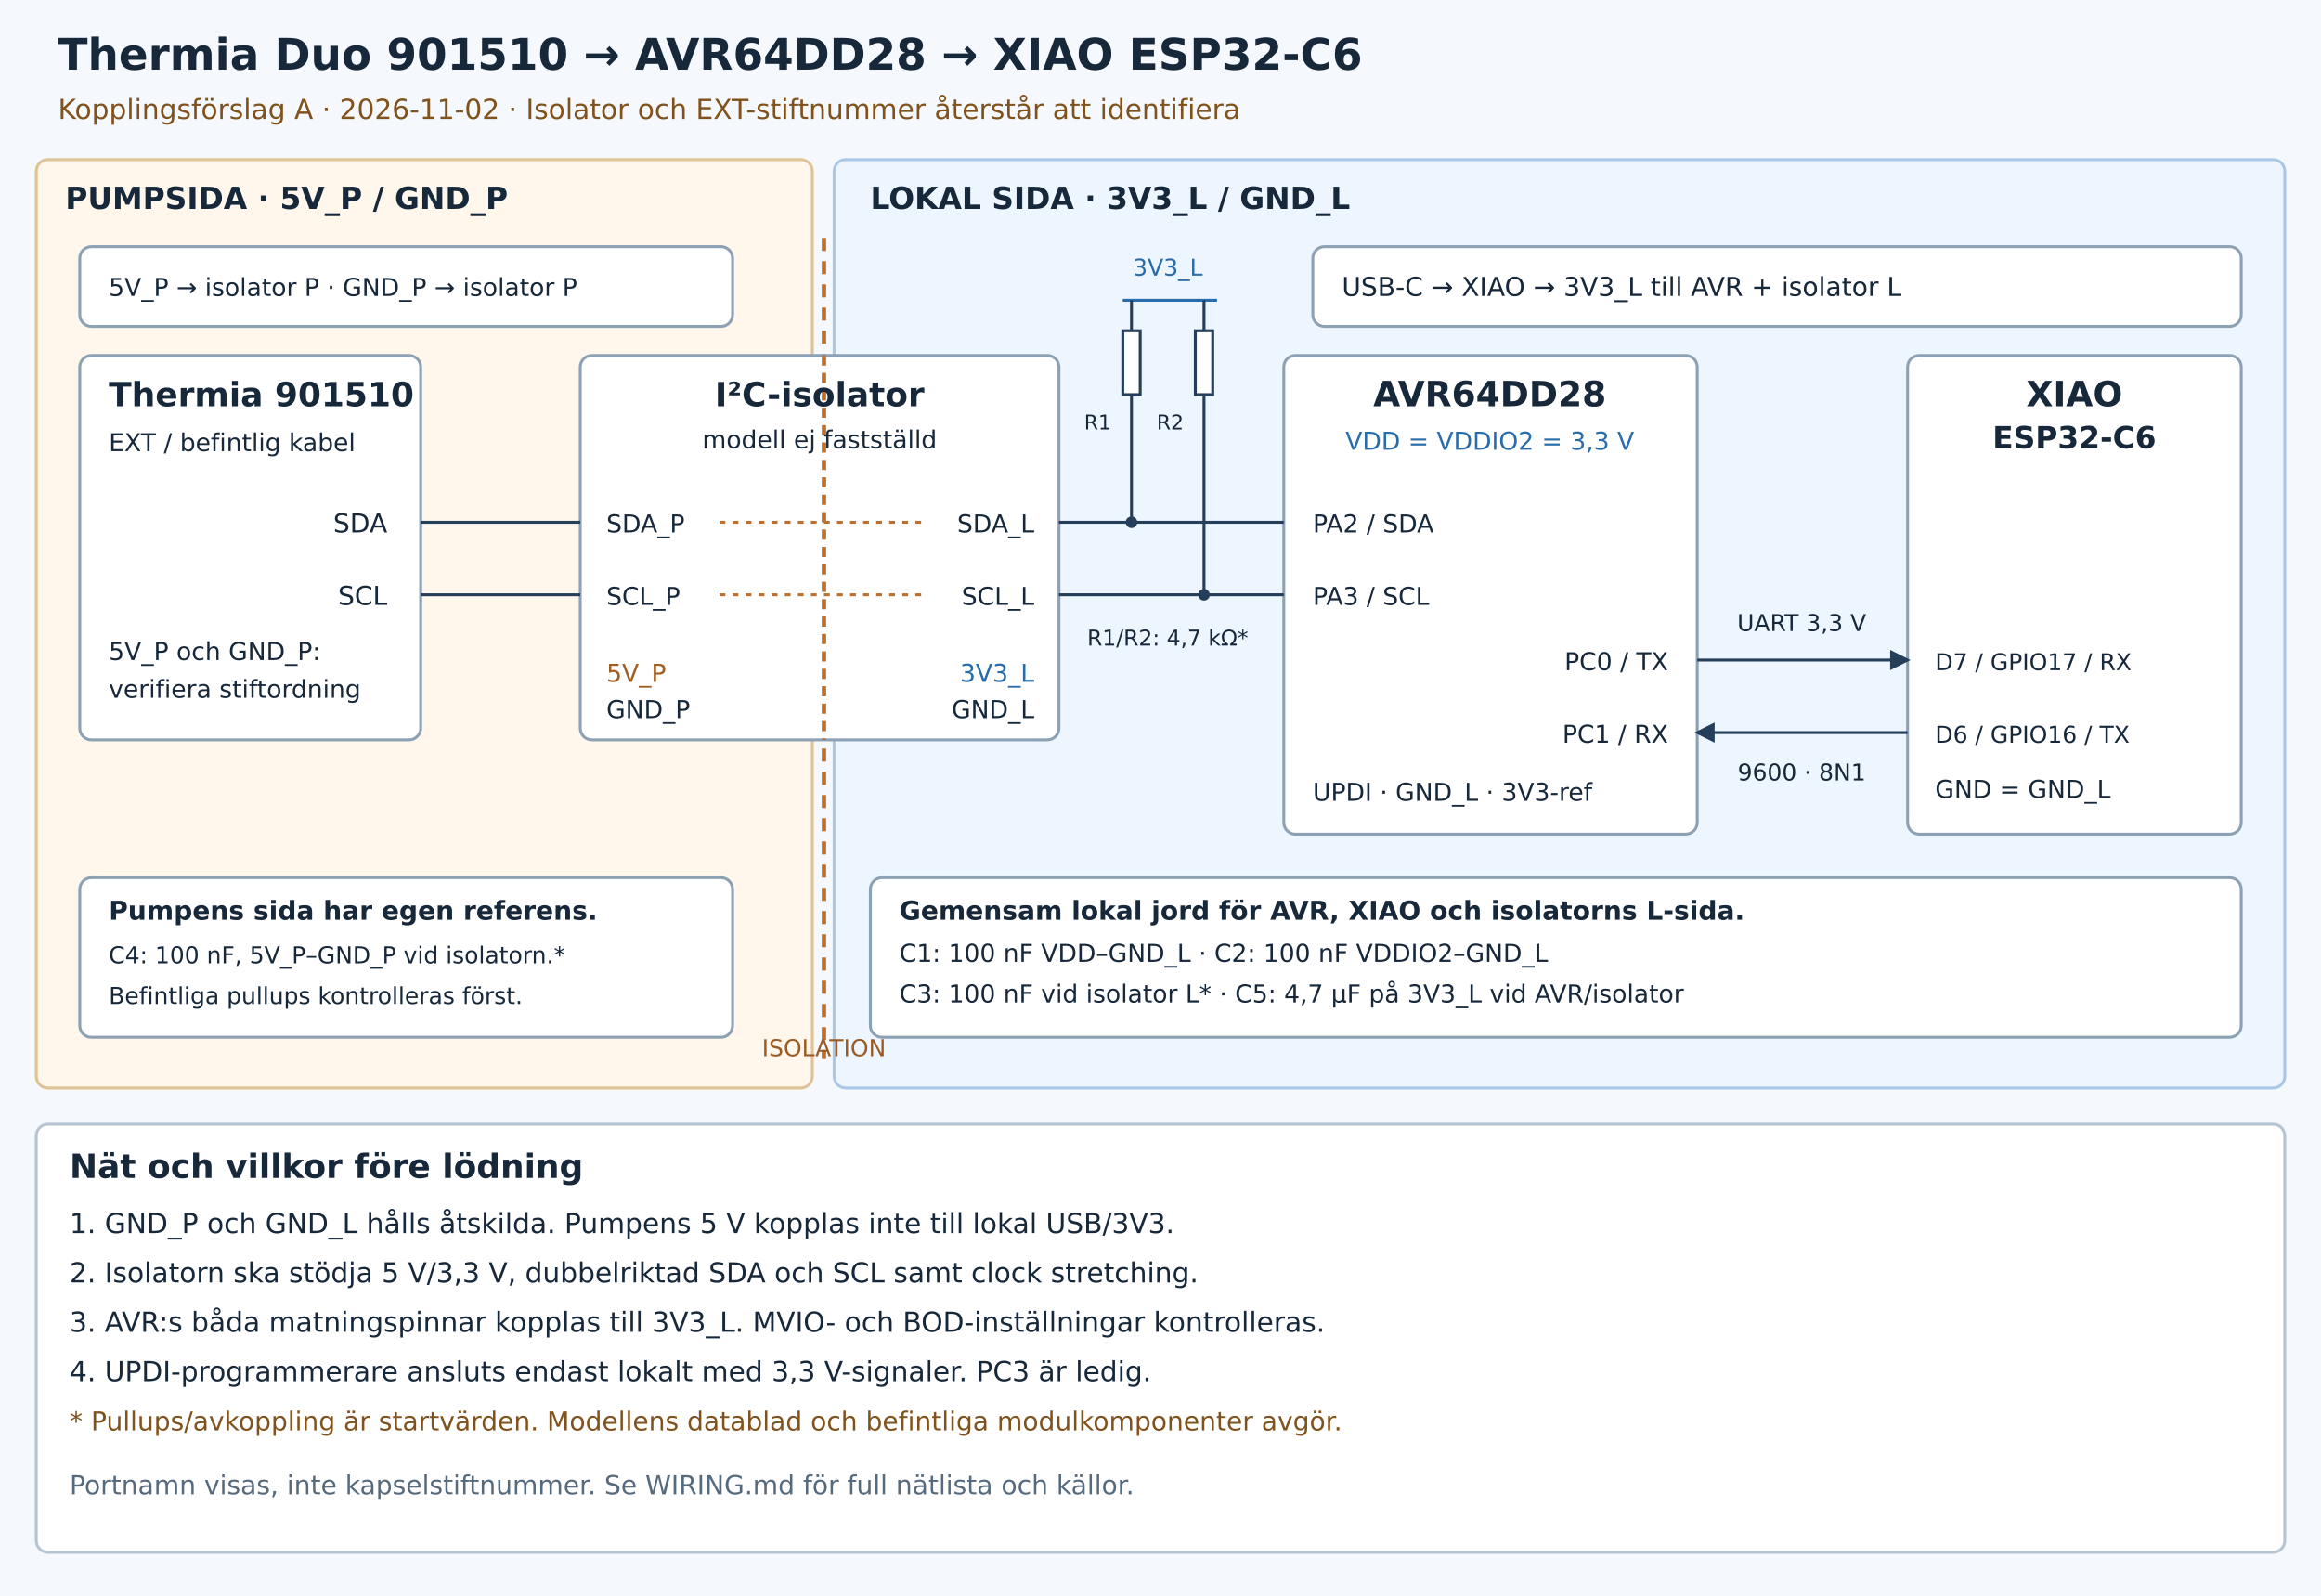
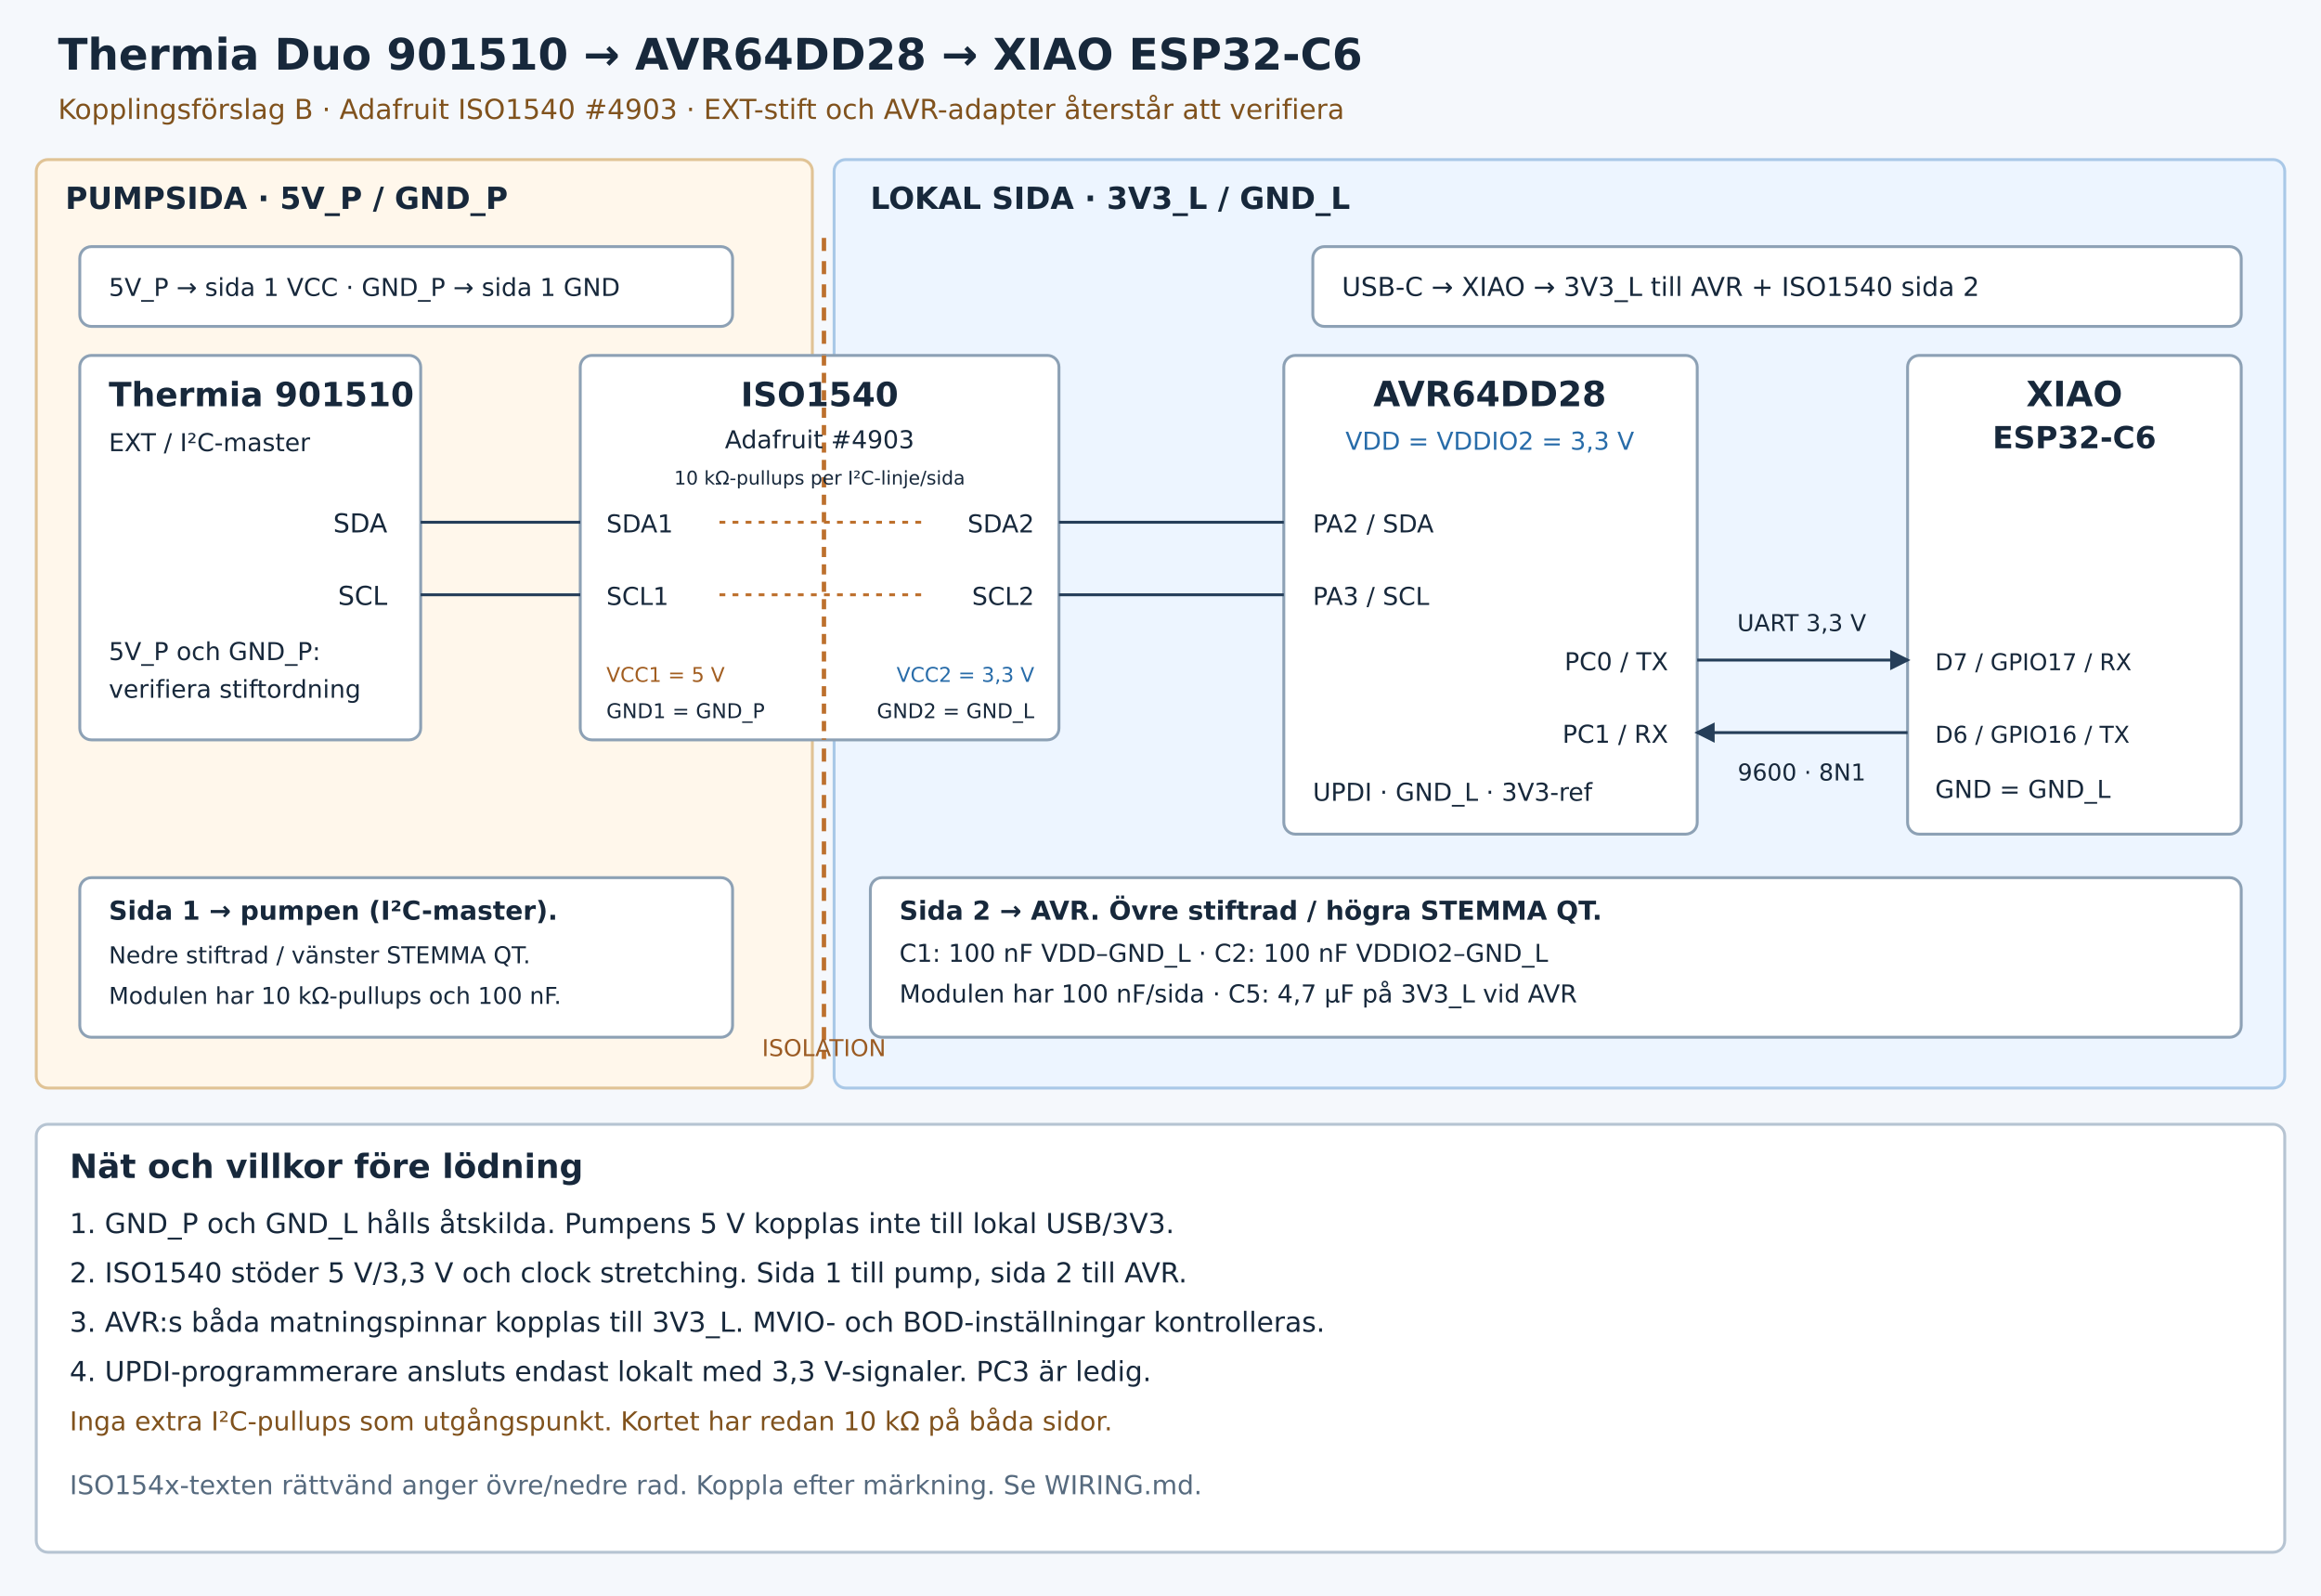
<svg xmlns="http://www.w3.org/2000/svg" width="1600" height="1100" viewBox="0 0 1600 1100">
  <defs>
    <marker id="arrow" markerWidth="7" markerHeight="7" refX="6" refY="3.5" orient="auto-start-reverse">
      <path d="M0,0 L7,3.5 L0,7 Z" fill="#253e59" />
    </marker>
  </defs>
  <rect x="0" y="0" width="1600" height="1100" rx="0" fill="#f5f8fc" stroke="#f5f8fc" stroke-width="2" />
  <text x="40" y="48" font-family="DejaVu Sans,Arial,sans-serif" font-size="30" fill="#17283b" font-weight="bold" text-anchor="start">Thermia Duo 901510 → AVR64DD28 → XIAO ESP32-C6</text>
-   <text x="40" y="82" font-family="DejaVu Sans,Arial,sans-serif" font-size="19" fill="#80521d" font-weight="normal" text-anchor="start">Kopplingsförslag A · 2026-11-02 · Isolator och EXT-stiftnummer återstår att identifiera</text>
+   <text x="40" y="82" font-family="DejaVu Sans,Arial,sans-serif" font-size="19" fill="#80521d" font-weight="normal" text-anchor="start">Kopplingsförslag B · Adafruit ISO1540 #4903 · EXT-stift och AVR-adapter återstår att verifiera</text>
  <rect x="25" y="110" width="535" height="640" rx="8" fill="#fff7eb" stroke="#e0c395" stroke-width="2" />
  <rect x="575" y="110" width="1000" height="640" rx="8" fill="#edf5ff" stroke="#a9c8e7" stroke-width="2" />
  <text x="45" y="144" font-family="DejaVu Sans,Arial,sans-serif" font-size="21" fill="#17283b" font-weight="bold" text-anchor="start">PUMPSIDA · 5V_P / GND_P</text>
  <text x="600" y="144" font-family="DejaVu Sans,Arial,sans-serif" font-size="21" fill="#17283b" font-weight="bold" text-anchor="start">LOKAL SIDA · 3V3_L / GND_L</text>
  <line x1="568" y1="164" x2="568" y2="730" stroke="#bd702d" stroke-width="3" stroke-dasharray="9 7" />
  <text x="568" y="728" font-family="DejaVu Sans,Arial,sans-serif" font-size="16" fill="#9b5b23" font-weight="normal" text-anchor="middle">ISOLATION</text>
  <rect x="55" y="245" width="235" height="265" rx="8" fill="#fff" stroke="#8da1b5" stroke-width="2" />
  <text x="75" y="280" font-family="DejaVu Sans,Arial,sans-serif" font-size="23" fill="#17283b" font-weight="bold" text-anchor="start">Thermia 901510</text>
-   <text x="75" y="311" font-family="DejaVu Sans,Arial,sans-serif" font-size="17" fill="#17283b" font-weight="normal" text-anchor="start">EXT / befintlig kabel</text>
+   <text x="75" y="311" font-family="DejaVu Sans,Arial,sans-serif" font-size="17" fill="#17283b" font-weight="normal" text-anchor="start">EXT / I²C-master</text>
  <text x="267" y="367" font-family="DejaVu Sans,Arial,sans-serif" font-size="18" fill="#17283b" font-weight="normal" text-anchor="end">SDA</text>
  <text x="267" y="417" font-family="DejaVu Sans,Arial,sans-serif" font-size="18" fill="#17283b" font-weight="normal" text-anchor="end">SCL</text>
  <text x="75" y="455" font-family="DejaVu Sans,Arial,sans-serif" font-size="17" fill="#17283b" font-weight="normal" text-anchor="start">5V_P och GND_P:</text>
  <text x="75" y="481" font-family="DejaVu Sans,Arial,sans-serif" font-size="17" fill="#17283b" font-weight="normal" text-anchor="start">verifiera stiftordning</text>
  <rect x="400" y="245" width="330" height="265" rx="8" fill="#fff" stroke="#8da1b5" stroke-width="2" />
  <line x1="568" y1="245" x2="568" y2="510" stroke="#bd702d" stroke-width="3" stroke-dasharray="7 5" />
-   <text x="565" y="280" font-family="DejaVu Sans,Arial,sans-serif" font-size="23" fill="#17283b" font-weight="bold" text-anchor="middle">I²C-isolator</text>
-   <text x="565" y="309" font-family="DejaVu Sans,Arial,sans-serif" font-size="17" fill="#17283b" font-weight="normal" text-anchor="middle">modell ej fastställd</text>
-   <text x="418" y="367" font-family="DejaVu Sans,Arial,sans-serif" font-size="17" fill="#17283b" font-weight="normal" text-anchor="start">SDA_P</text>
-   <text x="418" y="417" font-family="DejaVu Sans,Arial,sans-serif" font-size="17" fill="#17283b" font-weight="normal" text-anchor="start">SCL_P</text>
-   <text x="713" y="367" font-family="DejaVu Sans,Arial,sans-serif" font-size="17" fill="#17283b" font-weight="normal" text-anchor="end">SDA_L</text>
-   <text x="713" y="417" font-family="DejaVu Sans,Arial,sans-serif" font-size="17" fill="#17283b" font-weight="normal" text-anchor="end">SCL_L</text>
-   <text x="418" y="470" font-family="DejaVu Sans,Arial,sans-serif" font-size="17" fill="#a25e21" font-weight="normal" text-anchor="start">5V_P</text>
-   <text x="713" y="470" font-family="DejaVu Sans,Arial,sans-serif" font-size="17" fill="#286ca9" font-weight="normal" text-anchor="end">3V3_L</text>
-   <text x="418" y="495" font-family="DejaVu Sans,Arial,sans-serif" font-size="17" fill="#17283b" font-weight="normal" text-anchor="start">GND_P</text>
-   <text x="713" y="495" font-family="DejaVu Sans,Arial,sans-serif" font-size="17" fill="#17283b" font-weight="normal" text-anchor="end">GND_L</text>
+   <text x="565" y="280" font-family="DejaVu Sans,Arial,sans-serif" font-size="23" fill="#17283b" font-weight="bold" text-anchor="middle">ISO1540</text>
+   <text x="565" y="309" font-family="DejaVu Sans,Arial,sans-serif" font-size="17" fill="#17283b" font-weight="normal" text-anchor="middle">Adafruit #4903</text>
+   <text x="418" y="367" font-family="DejaVu Sans,Arial,sans-serif" font-size="17" fill="#17283b" font-weight="normal" text-anchor="start">SDA1</text>
+   <text x="418" y="417" font-family="DejaVu Sans,Arial,sans-serif" font-size="17" fill="#17283b" font-weight="normal" text-anchor="start">SCL1</text>
+   <text x="713" y="367" font-family="DejaVu Sans,Arial,sans-serif" font-size="17" fill="#17283b" font-weight="normal" text-anchor="end">SDA2</text>
+   <text x="713" y="417" font-family="DejaVu Sans,Arial,sans-serif" font-size="17" fill="#17283b" font-weight="normal" text-anchor="end">SCL2</text>
+   <text x="418" y="470" font-family="DejaVu Sans,Arial,sans-serif" font-size="14" fill="#a25e21" font-weight="normal" text-anchor="start">VCC1 = 5 V</text>
+   <text x="713" y="470" font-family="DejaVu Sans,Arial,sans-serif" font-size="14" fill="#286ca9" font-weight="normal" text-anchor="end">VCC2 = 3,3 V</text>
+   <text x="418" y="495" font-family="DejaVu Sans,Arial,sans-serif" font-size="14" fill="#17283b" font-weight="normal" text-anchor="start">GND1 = GND_P</text>
+   <text x="713" y="495" font-family="DejaVu Sans,Arial,sans-serif" font-size="14" fill="#17283b" font-weight="normal" text-anchor="end">GND2 = GND_L</text>
  <line x1="290" y1="360" x2="400" y2="360" stroke="#253e59" stroke-width="2" />
  <line x1="290" y1="410" x2="400" y2="410" stroke="#253e59" stroke-width="2" />
  <line x1="496" y1="360" x2="638" y2="360" stroke="#bd702d" stroke-width="2" stroke-dasharray="4 5" />
  <line x1="496" y1="410" x2="638" y2="410" stroke="#bd702d" stroke-width="2" stroke-dasharray="4 5" />
  <rect x="885" y="245" width="285" height="330" rx="8" fill="#fff" stroke="#8da1b5" stroke-width="2" />
  <text x="1027" y="280" font-family="DejaVu Sans,Arial,sans-serif" font-size="24" fill="#17283b" font-weight="bold" text-anchor="middle">AVR64DD28</text>
  <text x="1027" y="310" font-family="DejaVu Sans,Arial,sans-serif" font-size="17" fill="#286ca9" font-weight="normal" text-anchor="middle">VDD = VDDIO2 = 3,3 V</text>
  <text x="905" y="367" font-family="DejaVu Sans,Arial,sans-serif" font-size="17" fill="#17283b" font-weight="normal" text-anchor="start">PA2 / SDA</text>
  <text x="905" y="417" font-family="DejaVu Sans,Arial,sans-serif" font-size="17" fill="#17283b" font-weight="normal" text-anchor="start">PA3 / SCL</text>
  <text x="1150" y="462" font-family="DejaVu Sans,Arial,sans-serif" font-size="17" fill="#17283b" font-weight="normal" text-anchor="end">PC0 / TX</text>
  <text x="1150" y="512" font-family="DejaVu Sans,Arial,sans-serif" font-size="17" fill="#17283b" font-weight="normal" text-anchor="end">PC1 / RX</text>
  <text x="905" y="552" font-family="DejaVu Sans,Arial,sans-serif" font-size="17" fill="#17283b" font-weight="normal" text-anchor="start">UPDI · GND_L · 3V3-ref</text>
  <rect x="1315" y="245" width="230" height="330" rx="8" fill="#fff" stroke="#8da1b5" stroke-width="2" />
  <text x="1430" y="280" font-family="DejaVu Sans,Arial,sans-serif" font-size="24" fill="#17283b" font-weight="bold" text-anchor="middle">XIAO</text>
  <text x="1430" y="309" font-family="DejaVu Sans,Arial,sans-serif" font-size="21" fill="#17283b" font-weight="bold" text-anchor="middle">ESP32-C6</text>
  <text x="1334" y="462" font-family="DejaVu Sans,Arial,sans-serif" font-size="16" fill="#17283b" font-weight="normal" text-anchor="start">D7 / GPIO17 / RX</text>
  <text x="1334" y="512" font-family="DejaVu Sans,Arial,sans-serif" font-size="16" fill="#17283b" font-weight="normal" text-anchor="start">D6 / GPIO16 / TX</text>
  <text x="1334" y="550" font-family="DejaVu Sans,Arial,sans-serif" font-size="17" fill="#17283b" font-weight="normal" text-anchor="start">GND = GND_L</text>
  <line x1="730" y1="360" x2="885" y2="360" stroke="#253e59" stroke-width="2" />
  <line x1="730" y1="410" x2="885" y2="410" stroke="#253e59" stroke-width="2" />
  <line x1="1170" y1="455" x2="1315" y2="455" stroke="#253e59" stroke-width="2" marker-end="url(#arrow)" />
  <line x1="1315" y1="505" x2="1170" y2="505" stroke="#253e59" stroke-width="2" marker-end="url(#arrow)" />
  <text x="1242" y="435" font-family="DejaVu Sans,Arial,sans-serif" font-size="16" fill="#17283b" font-weight="normal" text-anchor="middle">UART 3,3 V</text>
  <text x="1242" y="538" font-family="DejaVu Sans,Arial,sans-serif" font-size="16" fill="#17283b" font-weight="normal" text-anchor="middle">9600 · 8N1</text>
-   <line x1="774" y1="207" x2="839" y2="207" stroke="#286ca9" stroke-width="2" />
-   <text x="805" y="190" font-family="DejaVu Sans,Arial,sans-serif" font-size="16" fill="#286ca9" font-weight="normal" text-anchor="middle">3V3_L</text>
-   <line x1="780" y1="207" x2="780" y2="228" stroke="#253e59" stroke-width="2" />
-   <rect x="774" y="228" width="12" height="44" rx="0" fill="#fff" stroke="#253e59" stroke-width="2" />
-   <line x1="780" y1="272" x2="780" y2="360" stroke="#253e59" stroke-width="2" />
-   <circle cx="780" cy="360" r="4" fill="#253e59" />
-   <text x="766" y="296" font-family="DejaVu Sans,Arial,sans-serif" font-size="14" fill="#17283b" font-weight="normal" text-anchor="end">R1</text>
-   <line x1="830" y1="207" x2="830" y2="228" stroke="#253e59" stroke-width="2" />
-   <rect x="824" y="228" width="12" height="44" rx="0" fill="#fff" stroke="#253e59" stroke-width="2" />
-   <line x1="830" y1="272" x2="830" y2="410" stroke="#253e59" stroke-width="2" />
-   <circle cx="830" cy="410" r="4" fill="#253e59" />
-   <text x="816" y="296" font-family="DejaVu Sans,Arial,sans-serif" font-size="14" fill="#17283b" font-weight="normal" text-anchor="end">R2</text>
-   <text x="805" y="445" font-family="DejaVu Sans,Arial,sans-serif" font-size="15" fill="#17283b" font-weight="normal" text-anchor="middle">R1/R2: 4,7 kΩ*</text>
+   <text x="565" y="334" font-family="DejaVu Sans,Arial,sans-serif" font-size="13" fill="#17283b" font-weight="normal" text-anchor="middle">10 kΩ-pullups per I²C-linje/sida</text>
  <rect x="55" y="170" width="450" height="55" rx="8" fill="#fff" stroke="#8da1b5" stroke-width="2" />
-   <text x="75" y="204" font-family="DejaVu Sans,Arial,sans-serif" font-size="17" fill="#17283b" font-weight="normal" text-anchor="start">5V_P → isolator P · GND_P → isolator P</text>
+   <text x="75" y="204" font-family="DejaVu Sans,Arial,sans-serif" font-size="17" fill="#17283b" font-weight="normal" text-anchor="start">5V_P → sida 1 VCC · GND_P → sida 1 GND</text>
  <rect x="905" y="170" width="640" height="55" rx="8" fill="#fff" stroke="#8da1b5" stroke-width="2" />
-   <text x="925" y="204" font-family="DejaVu Sans,Arial,sans-serif" font-size="18" fill="#17283b" font-weight="normal" text-anchor="start">USB-C → XIAO → 3V3_L till AVR + isolator L</text>
+   <text x="925" y="204" font-family="DejaVu Sans,Arial,sans-serif" font-size="18" fill="#17283b" font-weight="normal" text-anchor="start">USB-C → XIAO → 3V3_L till AVR + ISO1540 sida 2</text>
  <rect x="55" y="605" width="450" height="110" rx="8" fill="#fff" stroke="#8da1b5" stroke-width="2" />
-   <text x="75" y="634" font-family="DejaVu Sans,Arial,sans-serif" font-size="18" fill="#17283b" font-weight="bold" text-anchor="start">Pumpens sida har egen referens.</text>
-   <text x="75" y="664" font-family="DejaVu Sans,Arial,sans-serif" font-size="16" fill="#17283b" font-weight="normal" text-anchor="start">C4: 100 nF, 5V_P–GND_P vid isolatorn.*</text>
-   <text x="75" y="692" font-family="DejaVu Sans,Arial,sans-serif" font-size="16" fill="#17283b" font-weight="normal" text-anchor="start">Befintliga pullups kontrolleras först.</text>
+   <text x="75" y="634" font-family="DejaVu Sans,Arial,sans-serif" font-size="18" fill="#17283b" font-weight="bold" text-anchor="start">Sida 1 → pumpen (I²C-master).</text>
+   <text x="75" y="664" font-family="DejaVu Sans,Arial,sans-serif" font-size="16" fill="#17283b" font-weight="normal" text-anchor="start">Nedre stiftrad / vänster STEMMA QT.</text>
+   <text x="75" y="692" font-family="DejaVu Sans,Arial,sans-serif" font-size="16" fill="#17283b" font-weight="normal" text-anchor="start">Modulen har 10 kΩ-pullups och 100 nF.</text>
  <rect x="600" y="605" width="945" height="110" rx="8" fill="#fff" stroke="#8da1b5" stroke-width="2" />
-   <text x="620" y="634" font-family="DejaVu Sans,Arial,sans-serif" font-size="18" fill="#17283b" font-weight="bold" text-anchor="start">Gemensam lokal jord för AVR, XIAO och isolatorns L-sida.</text>
+   <text x="620" y="634" font-family="DejaVu Sans,Arial,sans-serif" font-size="18" fill="#17283b" font-weight="bold" text-anchor="start">Sida 2 → AVR. Övre stiftrad / högra STEMMA QT.</text>
  <text x="620" y="663" font-family="DejaVu Sans,Arial,sans-serif" font-size="17" fill="#17283b" font-weight="normal" text-anchor="start">C1: 100 nF VDD–GND_L · C2: 100 nF VDDIO2–GND_L</text>
-   <text x="620" y="691" font-family="DejaVu Sans,Arial,sans-serif" font-size="17" fill="#17283b" font-weight="normal" text-anchor="start">C3: 100 nF vid isolator L* · C5: 4,7 µF på 3V3_L vid AVR/isolator</text>
+   <text x="620" y="691" font-family="DejaVu Sans,Arial,sans-serif" font-size="17" fill="#17283b" font-weight="normal" text-anchor="start">Modulen har 100 nF/sida · C5: 4,7 µF på 3V3_L vid AVR</text>
  <rect x="25" y="775" width="1550" height="295" rx="8" fill="#fff" stroke="#b6c4d2" stroke-width="2" />
  <text x="48" y="812" font-family="DejaVu Sans,Arial,sans-serif" font-size="23" fill="#17283b" font-weight="bold" text-anchor="start">Nät och villkor före lödning</text>
  <text x="48" y="850" font-family="DejaVu Sans,Arial,sans-serif" font-size="19" fill="#17283b" font-weight="normal" text-anchor="start">1. GND_P och GND_L hålls åtskilda. Pumpens 5 V kopplas inte till lokal USB/3V3.</text>
-   <text x="48" y="884" font-family="DejaVu Sans,Arial,sans-serif" font-size="19" fill="#17283b" font-weight="normal" text-anchor="start">2. Isolatorn ska stödja 5 V/3,3 V, dubbelriktad SDA och SCL samt clock stretching.</text>
+   <text x="48" y="884" font-family="DejaVu Sans,Arial,sans-serif" font-size="19" fill="#17283b" font-weight="normal" text-anchor="start">2. ISO1540 stöder 5 V/3,3 V och clock stretching. Sida 1 till pump, sida 2 till AVR.</text>
  <text x="48" y="918" font-family="DejaVu Sans,Arial,sans-serif" font-size="19" fill="#17283b" font-weight="normal" text-anchor="start">3. AVR:s båda matningspinnar kopplas till 3V3_L. MVIO- och BOD-inställningar kontrolleras.</text>
  <text x="48" y="952" font-family="DejaVu Sans,Arial,sans-serif" font-size="19" fill="#17283b" font-weight="normal" text-anchor="start">4. UPDI-programmerare ansluts endast lokalt med 3,3 V-signaler. PC3 är ledig.</text>
-   <text x="48" y="986" font-family="DejaVu Sans,Arial,sans-serif" font-size="18" fill="#80521d" font-weight="normal" text-anchor="start">* Pullups/avkoppling är startvärden. Modellens datablad och befintliga modulkomponenter avgör.</text>
-   <text x="48" y="1030" font-family="DejaVu Sans,Arial,sans-serif" font-size="18" fill="#566a7e" font-weight="normal" text-anchor="start">Portnamn visas, inte kapselstiftnummer. Se WIRING.md för full nätlista och källor.</text>
+   <text x="48" y="986" font-family="DejaVu Sans,Arial,sans-serif" font-size="18" fill="#80521d" font-weight="normal" text-anchor="start">Inga extra I²C-pullups som utgångspunkt. Kortet har redan 10 kΩ på båda sidor.</text>
+   <text x="48" y="1030" font-family="DejaVu Sans,Arial,sans-serif" font-size="18" fill="#566a7e" font-weight="normal" text-anchor="start">ISO154x-texten rättvänd anger övre/nedre rad. Koppla efter märkning. Se WIRING.md.</text>
</svg>
